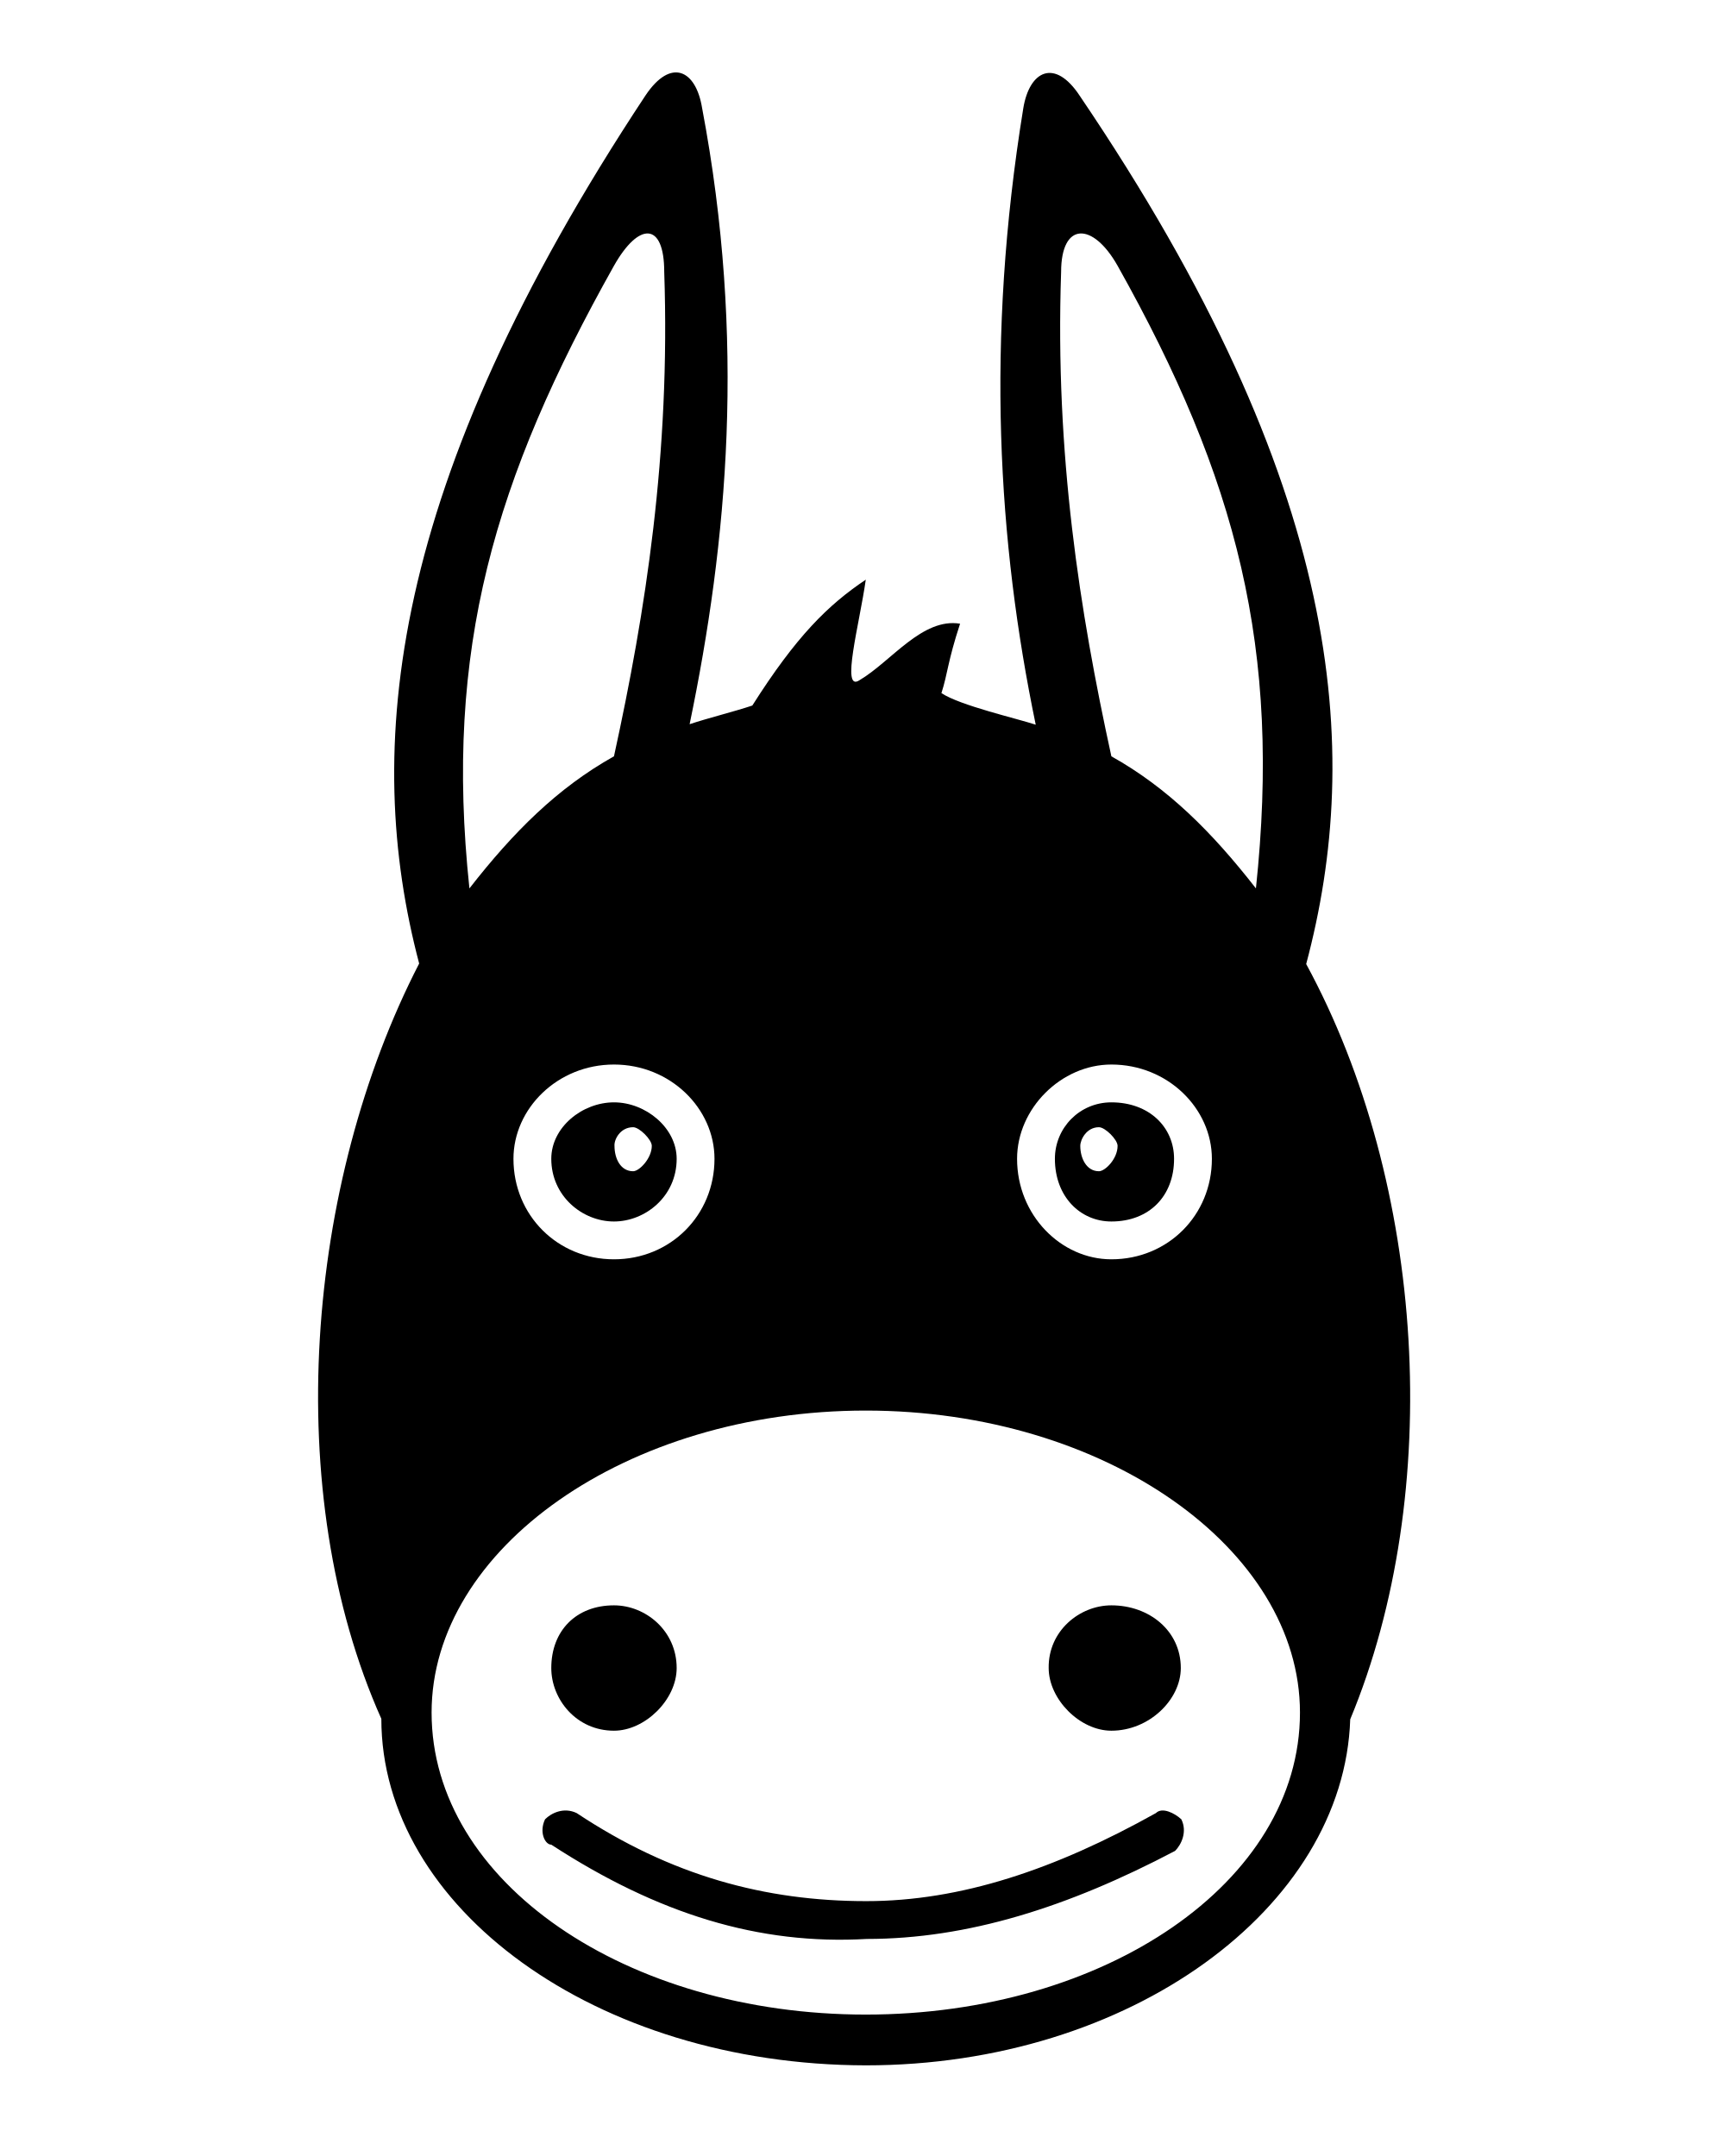
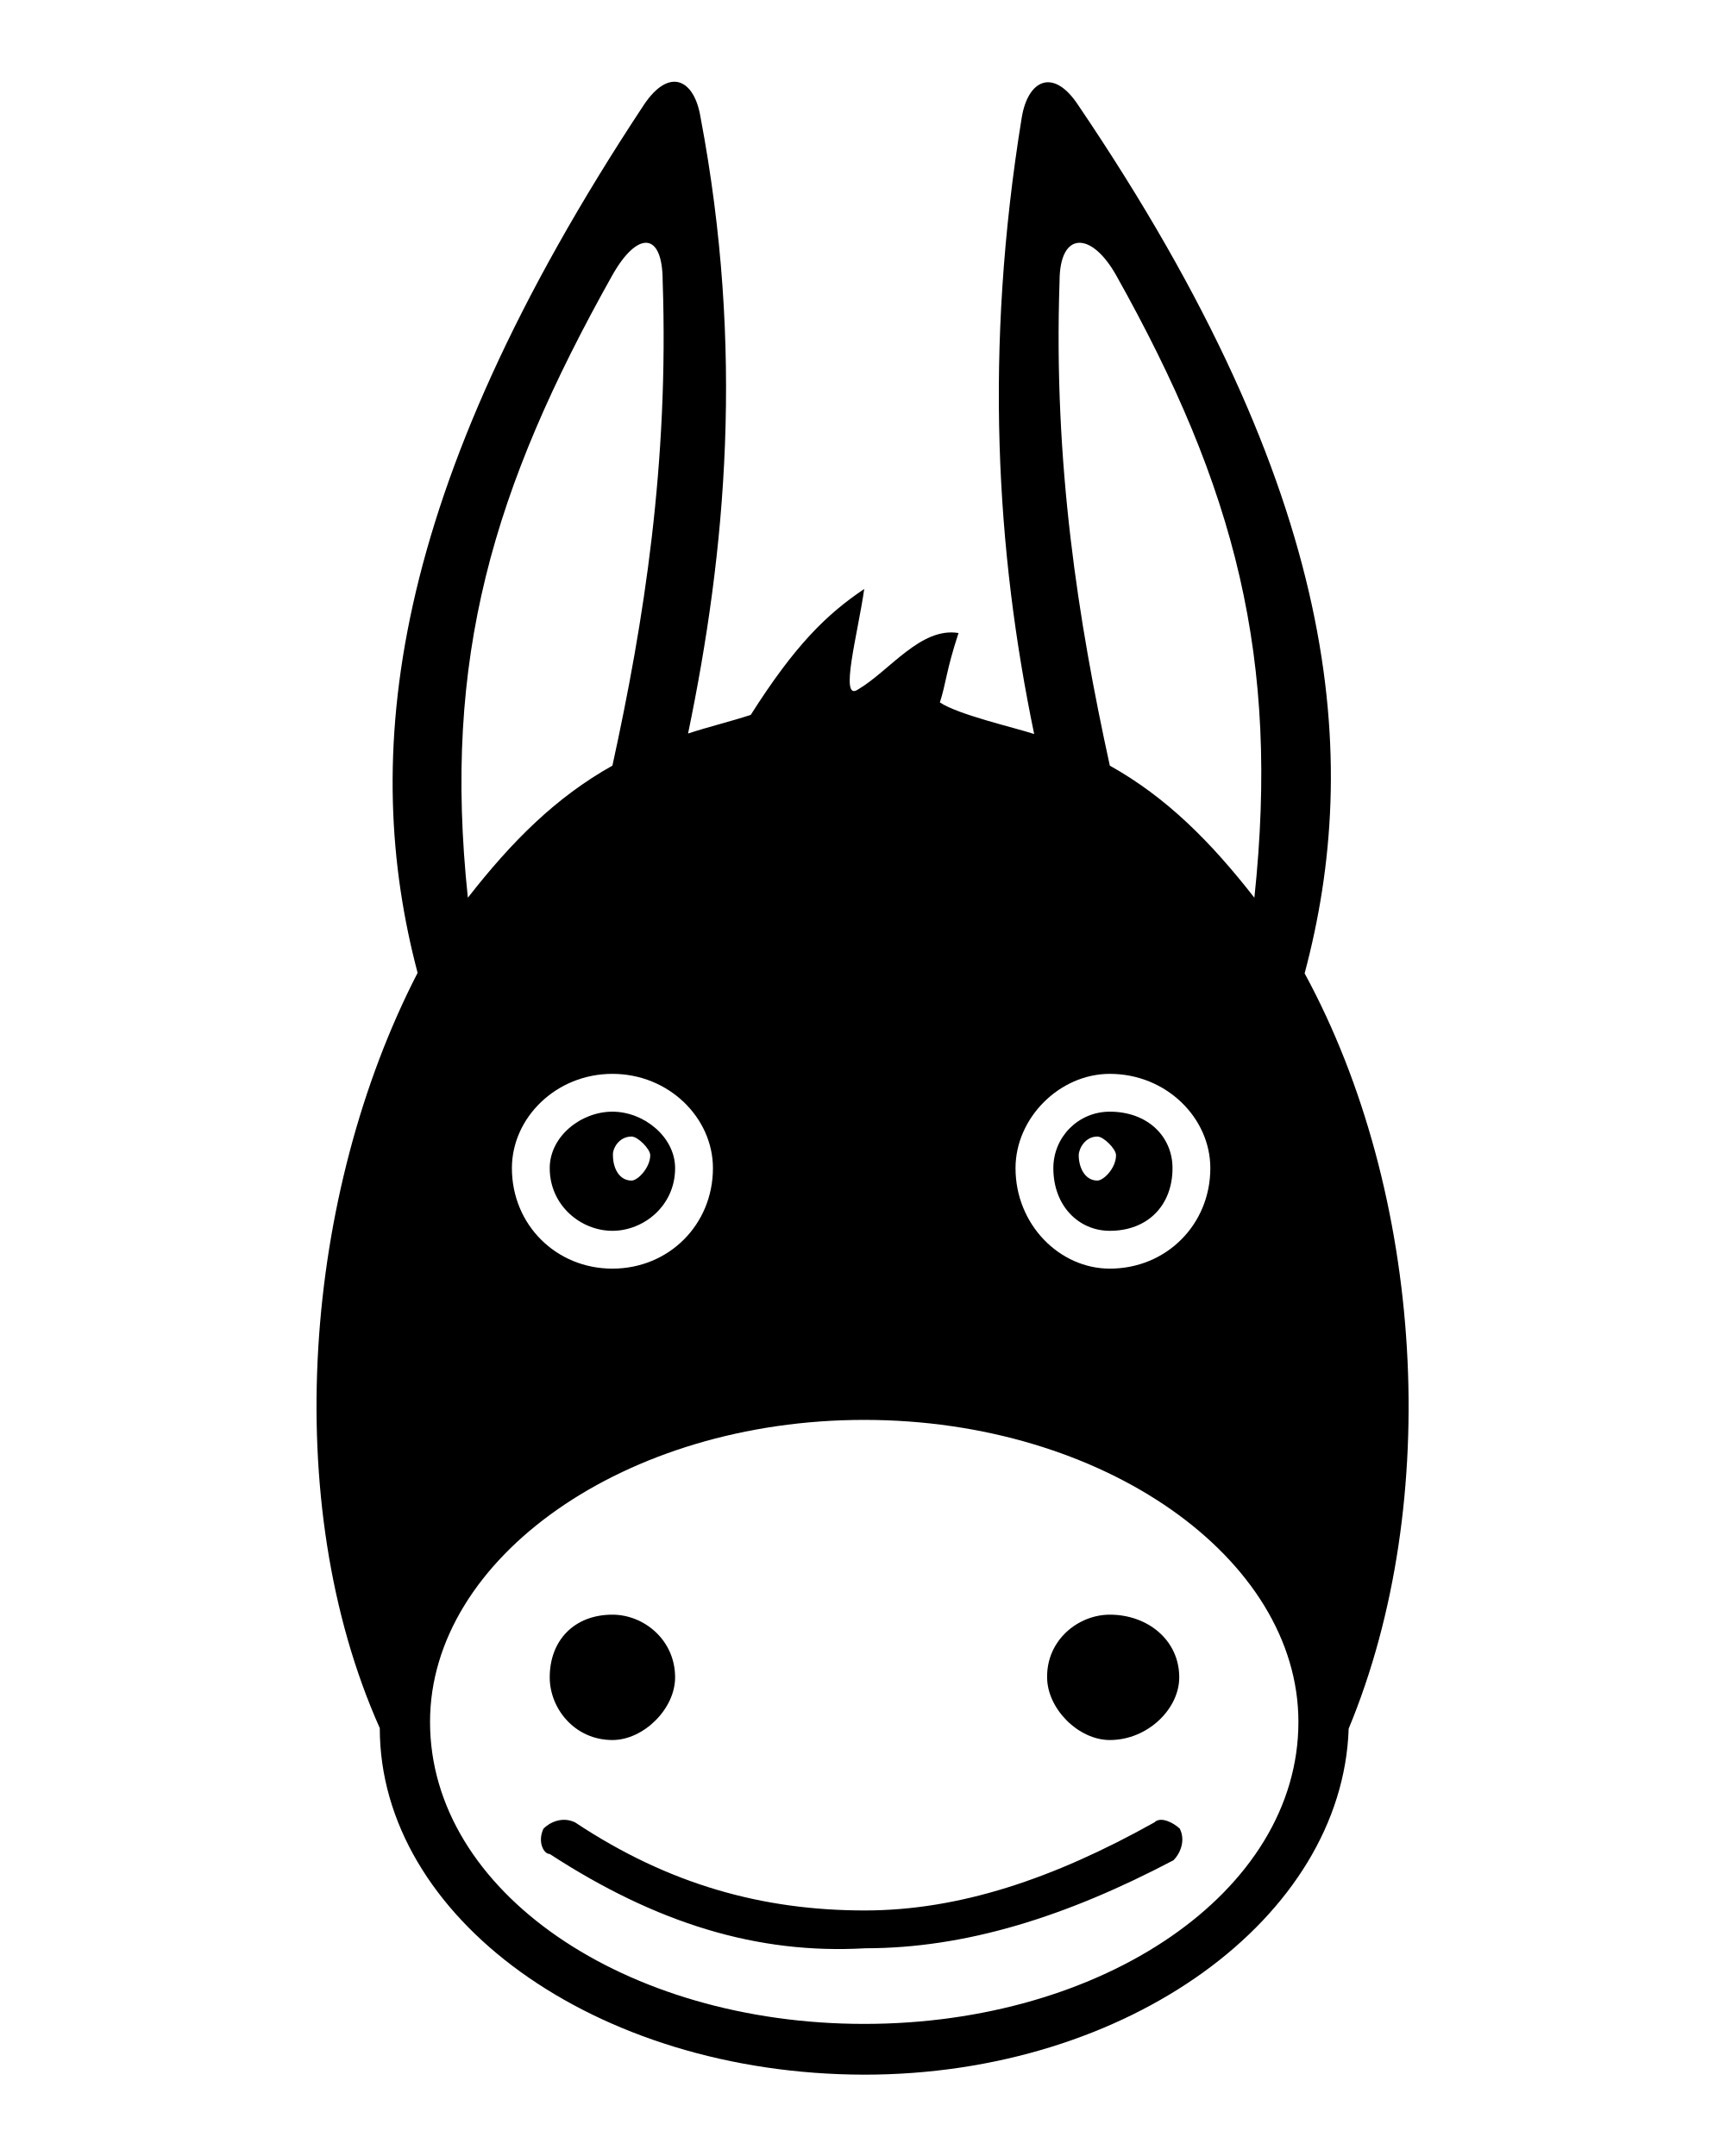
<svg xmlns="http://www.w3.org/2000/svg" version="1.1" id="Layer_1" x="0px" y="0px" viewBox="0 0 333 416.2" style="enable-background:new 0 0 333 416.2;" xml:space="preserve">
  <style type="text/css">
	.st0{fill-rule:evenodd;clip-rule:evenodd;}
</style>
  <g>
-     <path class="st0" d="M73.6,331.8C54.1,288.1,59,228.5,80.9,186c-10.9-41.3-6.1-92.3,43.7-167.6c4.9-7.3,9.7-4.9,10.9,2.4   c8.5,44.9,4.9,83.8-2.4,119c3.6-1.2,8.5-2.4,12.1-3.6c8.5-13.4,14.6-19.4,21.9-24.3c-1.2,8.5-4.9,21.9-1.2,19.4   c6.1-3.6,12.1-12.1,19.4-10.9c-2.4,7.3-2.4,9.7-3.6,13.4c3.6,2.4,14.6,4.9,18.2,6.1c-7.3-35.2-9.7-74.1-2.4-119   c1.2-7.3,6.1-9.7,10.9-2.4c51,75.3,54.7,126.3,43.7,167.6c23.1,42.5,26.7,102,8.5,145.8c-1.2,36.4-42.5,66.8-93.5,66.8   C114.9,398.6,73.6,368.2,73.6,331.8z M106.4,356.1c-1.2,0-2.4-2.4-1.2-4.9c1.2-1.2,3.6-2.4,6.1-1.2c18.2,12.1,36.4,17,55.9,17   c18.2,0,36.4-6.1,55.9-17c1.2-1.2,3.6,0,4.9,1.2c1.2,2.4,0,4.9-1.2,6.1c-20.7,10.9-40.1,17-59.5,17   C146.5,375.5,127,369.5,106.4,356.1z M118.5,309.9c6.1,0,12.1,4.9,12.1,12.1c0,6.1-6.1,12.1-12.1,12.1c-7.3,0-12.1-6.1-12.1-12.1   C106.4,314.8,111.2,309.9,118.5,309.9z M214.5,309.9c7.3,0,13.4,4.9,13.4,12.1c0,6.1-6.1,12.1-13.4,12.1c-6.1,0-12.1-6.1-12.1-12.1   C202.3,314.8,208.4,309.9,214.5,309.9z M167.1,272.3c46.2,0,83.8,26.7,83.8,58.3c0,32.8-37.7,58.3-83.8,58.3s-83.8-25.5-83.8-58.3   C83.3,299,120.9,272.3,167.1,272.3z M214.5,212.8c-6.1,0-10.9,4.9-10.9,10.9c0,7.3,4.9,12.1,10.9,12.1c7.3,0,12.1-4.9,12.1-12.1   C226.6,217.6,221.8,212.8,214.5,212.8z M212.1,217.6c-2.4,0-3.6,2.4-3.6,3.6c0,2.4,1.2,4.9,3.6,4.9c1.2,0,3.6-2.4,3.6-4.9   C215.7,220,213.3,217.6,212.1,217.6z M214.5,205.5c-9.7,0-18.2,8.5-18.2,18.2c0,10.9,8.5,19.4,18.2,19.4c10.9,0,19.4-8.5,19.4-19.4   C233.9,214,225.4,205.5,214.5,205.5z M242.4,171.5c-8.5-10.9-17-19.4-27.9-25.5c-6.1-27.9-10.9-58.3-9.7-93.5   c0-9.7,6.1-9.7,10.9-1.2C238.8,92.5,247.3,125.3,242.4,171.5z M118.5,212.8c6.1,0,12.1,4.9,12.1,10.9c0,7.3-6.1,12.1-12.1,12.1   c-6.1,0-12.1-4.9-12.1-12.1C106.4,217.6,112.4,212.8,118.5,212.8z M122.2,217.6c1.2,0,3.6,2.4,3.6,3.6c0,2.4-2.4,4.9-3.6,4.9   c-2.4,0-3.6-2.4-3.6-4.9C118.5,220,119.7,217.6,122.2,217.6z M118.5,205.5c10.9,0,19.4,8.5,19.4,18.2c0,10.9-8.5,19.4-19.4,19.4   s-19.4-8.5-19.4-19.4C99.1,214,107.6,205.5,118.5,205.5z M90.6,171.5c8.5-10.9,17-19.4,27.9-25.5c6.1-27.9,10.9-58.3,9.7-93.5   c0-9.7-4.9-9.7-9.7-1.2C95.4,92.5,85.7,125.3,90.6,171.5z" />
+     <path class="st0" d="M73.3,333.6c-19.5-43.7-14.6-103.3,7.3-145.8c-10.9-41.3-6.1-92.3,43.7-167.6c4.9-7.3,9.7-4.9,10.9,2.4   c8.5,44.9,4.9,83.8-2.4,119c3.6-1.2,8.5-2.4,12.1-3.6c8.5-13.4,14.6-19.4,21.9-24.3c-1.2,8.5-4.9,21.9-1.2,19.4   c6.1-3.6,12.1-12.1,19.4-10.9c-2.4,7.3-2.4,9.7-3.6,13.4c3.6,2.4,14.6,4.9,18.2,6.1c-7.3-35.2-9.7-74.1-2.4-119   c1.2-7.3,6.1-9.7,10.9-2.4c51,75.3,54.7,126.3,43.7,167.6c23.1,42.5,26.7,102,8.5,145.8c-1.2,36.4-42.5,66.8-93.5,66.8   C114.6,400.4,73.3,370,73.3,333.6z M106.1,357.9c-1.2,0-2.4-2.4-1.2-4.9c1.2-1.2,3.6-2.4,6.1-1.2c18.2,12.1,36.4,17,55.9,17   c18.2,0,36.4-6.1,55.9-17c1.2-1.2,3.6,0,4.9,1.2c1.2,2.4,0,4.9-1.2,6.1c-20.7,10.9-40.1,17-59.5,17   C146.2,377.3,126.7,371.3,106.1,357.9z M118.2,311.7c6.1,0,12.1,4.9,12.1,12.1c0,6.1-6.1,12.1-12.1,12.1c-7.3,0-12.1-6.1-12.1-12.1   C106.1,316.6,110.9,311.7,118.2,311.7z M214.2,311.7c7.3,0,13.4,4.9,13.4,12.1c0,6.1-6.1,12.1-13.4,12.1c-6.1,0-12.1-6.1-12.1-12.1   C202,316.6,208.1,311.7,214.2,311.7z M166.8,274.1c46.2,0,83.8,26.7,83.8,58.3c0,32.8-37.7,58.3-83.8,58.3S83,365.2,83,332.4   C83,300.8,120.6,274.1,166.8,274.1z M214.2,214.6c-6.1,0-10.9,4.9-10.9,10.9c0,7.3,4.9,12.1,10.9,12.1c7.3,0,12.1-4.9,12.1-12.1   C226.3,219.4,221.5,214.6,214.2,214.6z M211.8,219.4c-2.4,0-3.6,2.4-3.6,3.6c0,2.4,1.2,4.9,3.6,4.9c1.2,0,3.6-2.4,3.6-4.9   C215.4,221.8,213,219.4,211.8,219.4z M214.2,207.3c-9.7,0-18.2,8.5-18.2,18.2c0,10.9,8.5,19.4,18.2,19.4c10.9,0,19.4-8.5,19.4-19.4   C233.6,215.8,225.1,207.3,214.2,207.3z M242.1,173.3c-8.5-10.9-17-19.4-27.9-25.5c-6.1-27.9-10.9-58.3-9.7-93.5   c0-9.7,6.1-9.7,10.9-1.2C238.5,94.3,247,127.1,242.1,173.3z M118.2,214.6c6.1,0,12.1,4.9,12.1,10.9c0,7.3-6.1,12.1-12.1,12.1   c-6.1,0-12.1-4.9-12.1-12.1C106.1,219.4,112.1,214.6,118.2,214.6z M121.9,219.4c1.2,0,3.6,2.4,3.6,3.6c0,2.4-2.4,4.9-3.6,4.9   c-2.4,0-3.6-2.4-3.6-4.9C118.2,221.8,119.4,219.4,121.9,219.4z M118.2,207.3c10.9,0,19.4,8.5,19.4,18.2c0,10.9-8.5,19.4-19.4,19.4   s-19.4-8.5-19.4-19.4C98.8,215.8,107.3,207.3,118.2,207.3z M90.3,173.3c8.5-10.9,17-19.4,27.9-25.5c6.1-27.9,10.9-58.3,9.7-93.5   c0-9.7-4.9-9.7-9.7-1.2C95.1,94.3,85.4,127.1,90.3,173.3z" />
  </g>
</svg>
